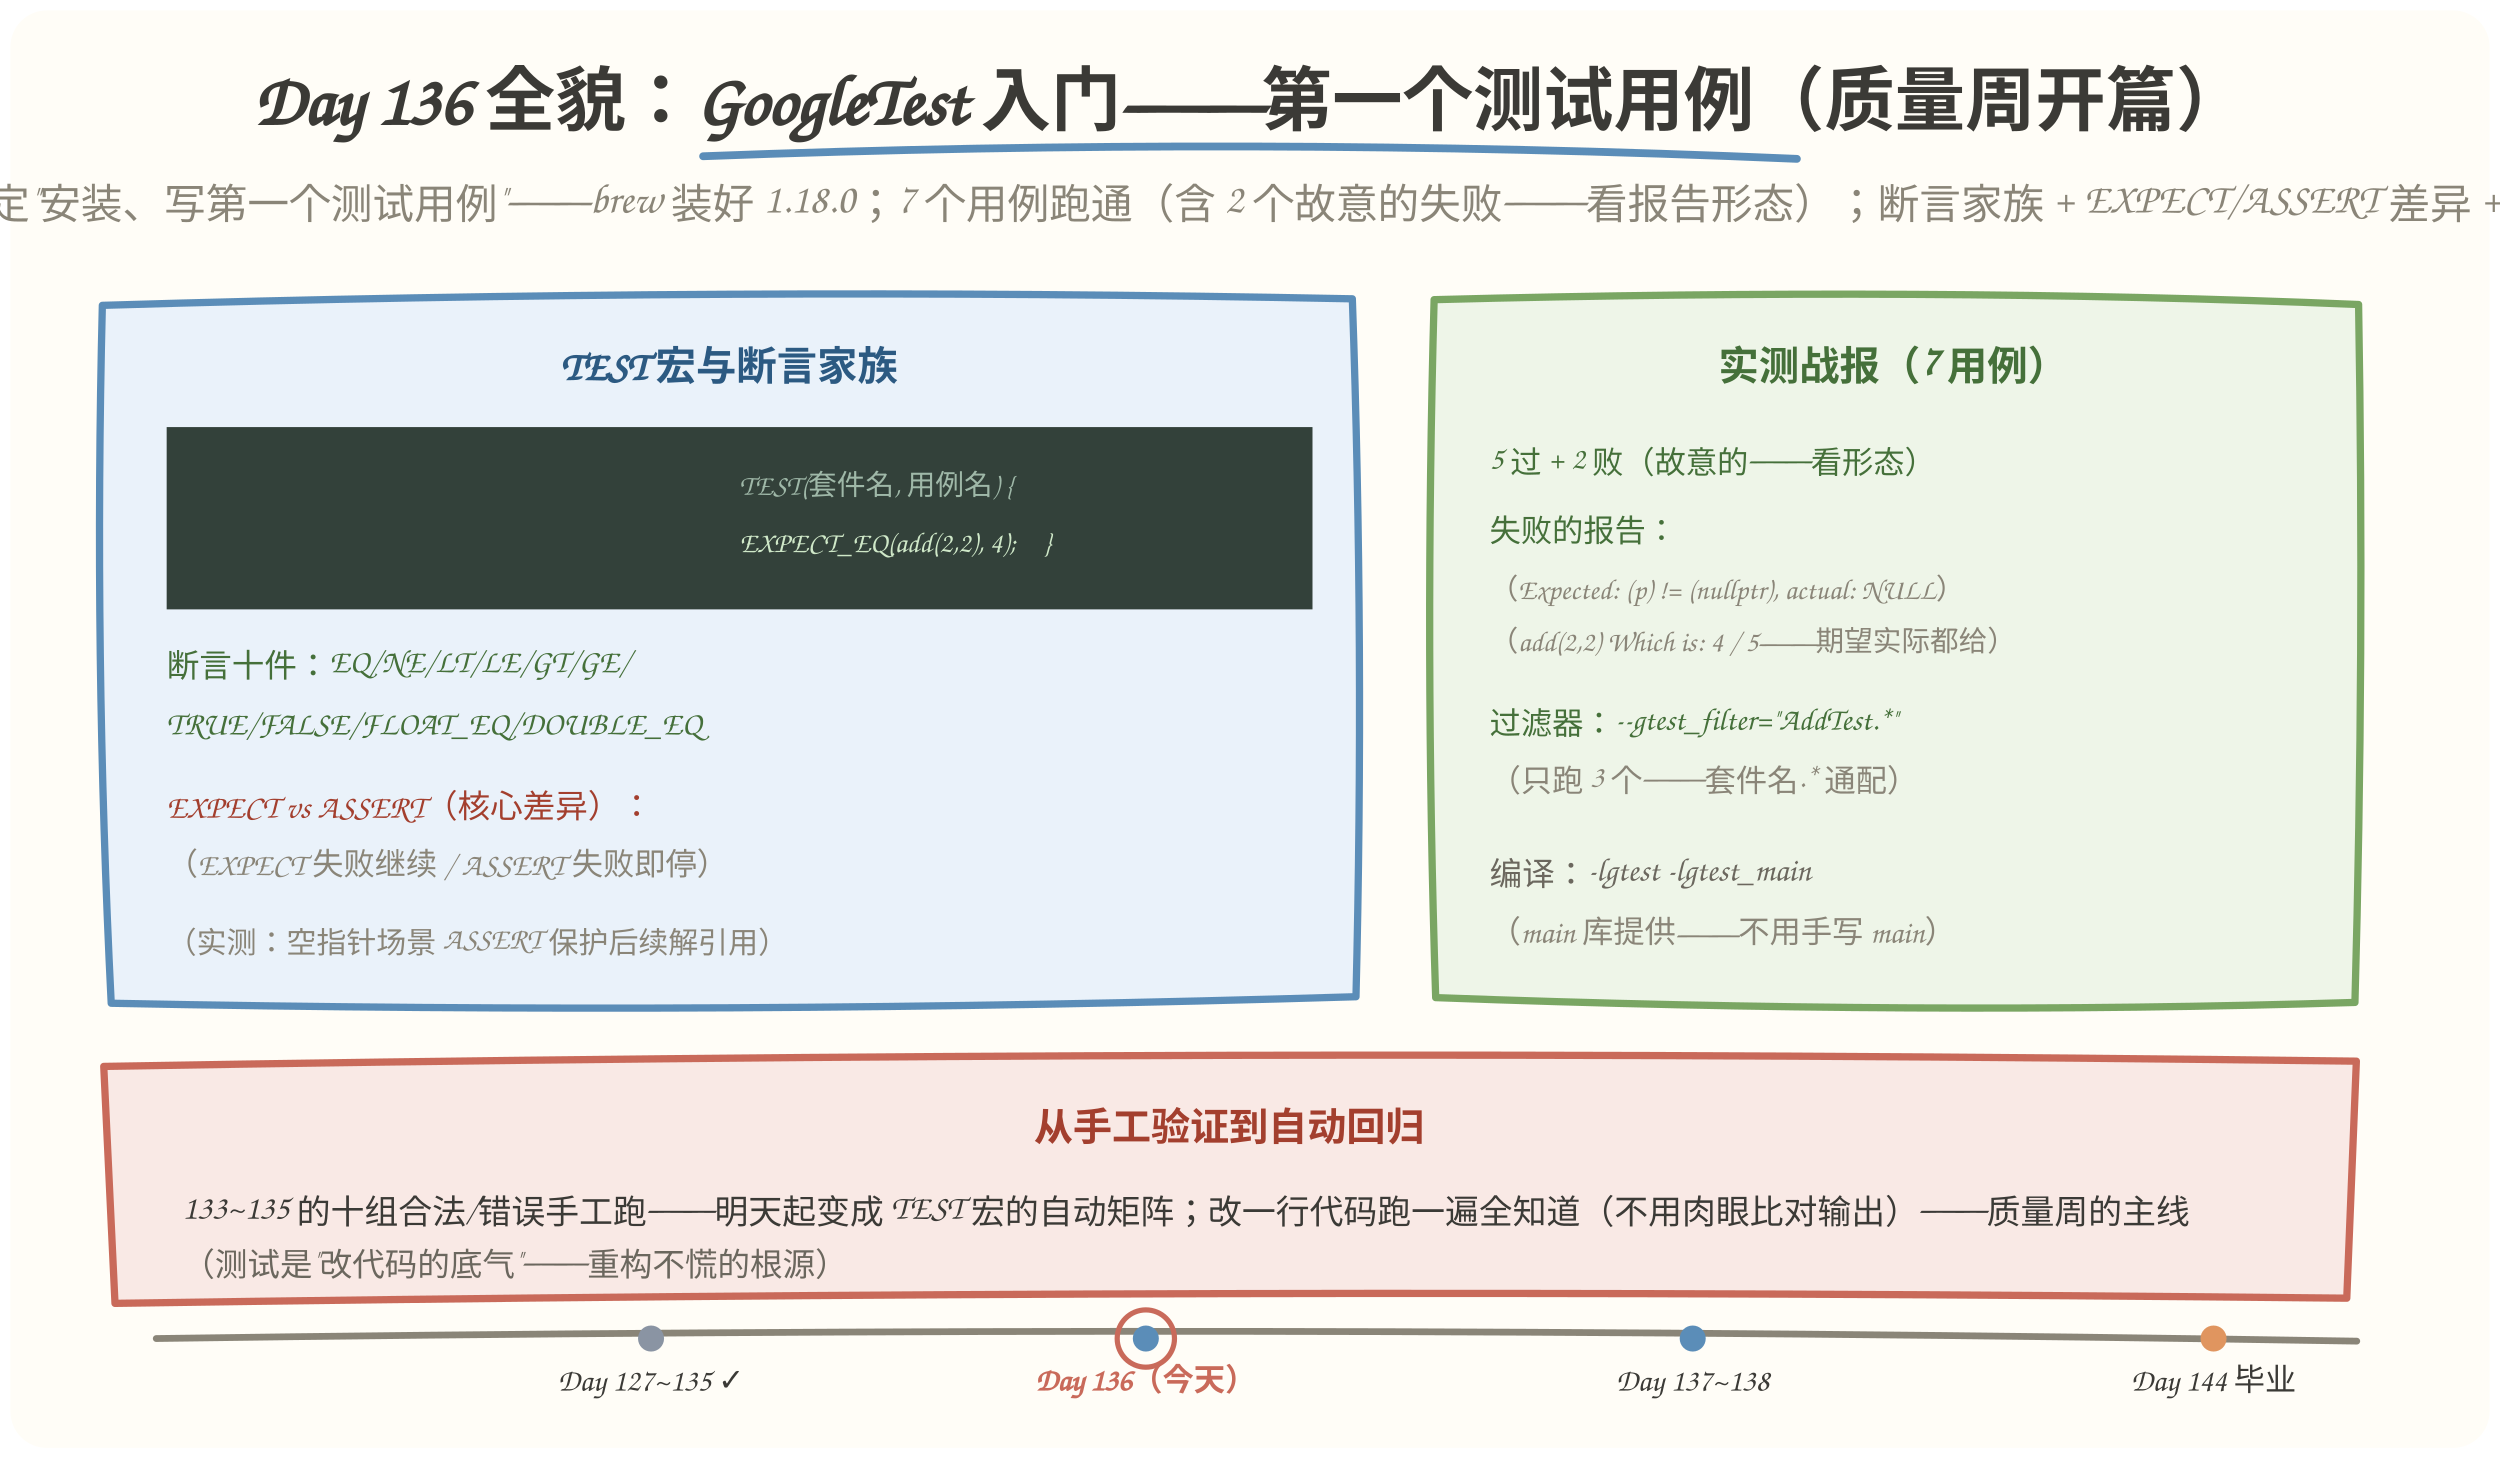
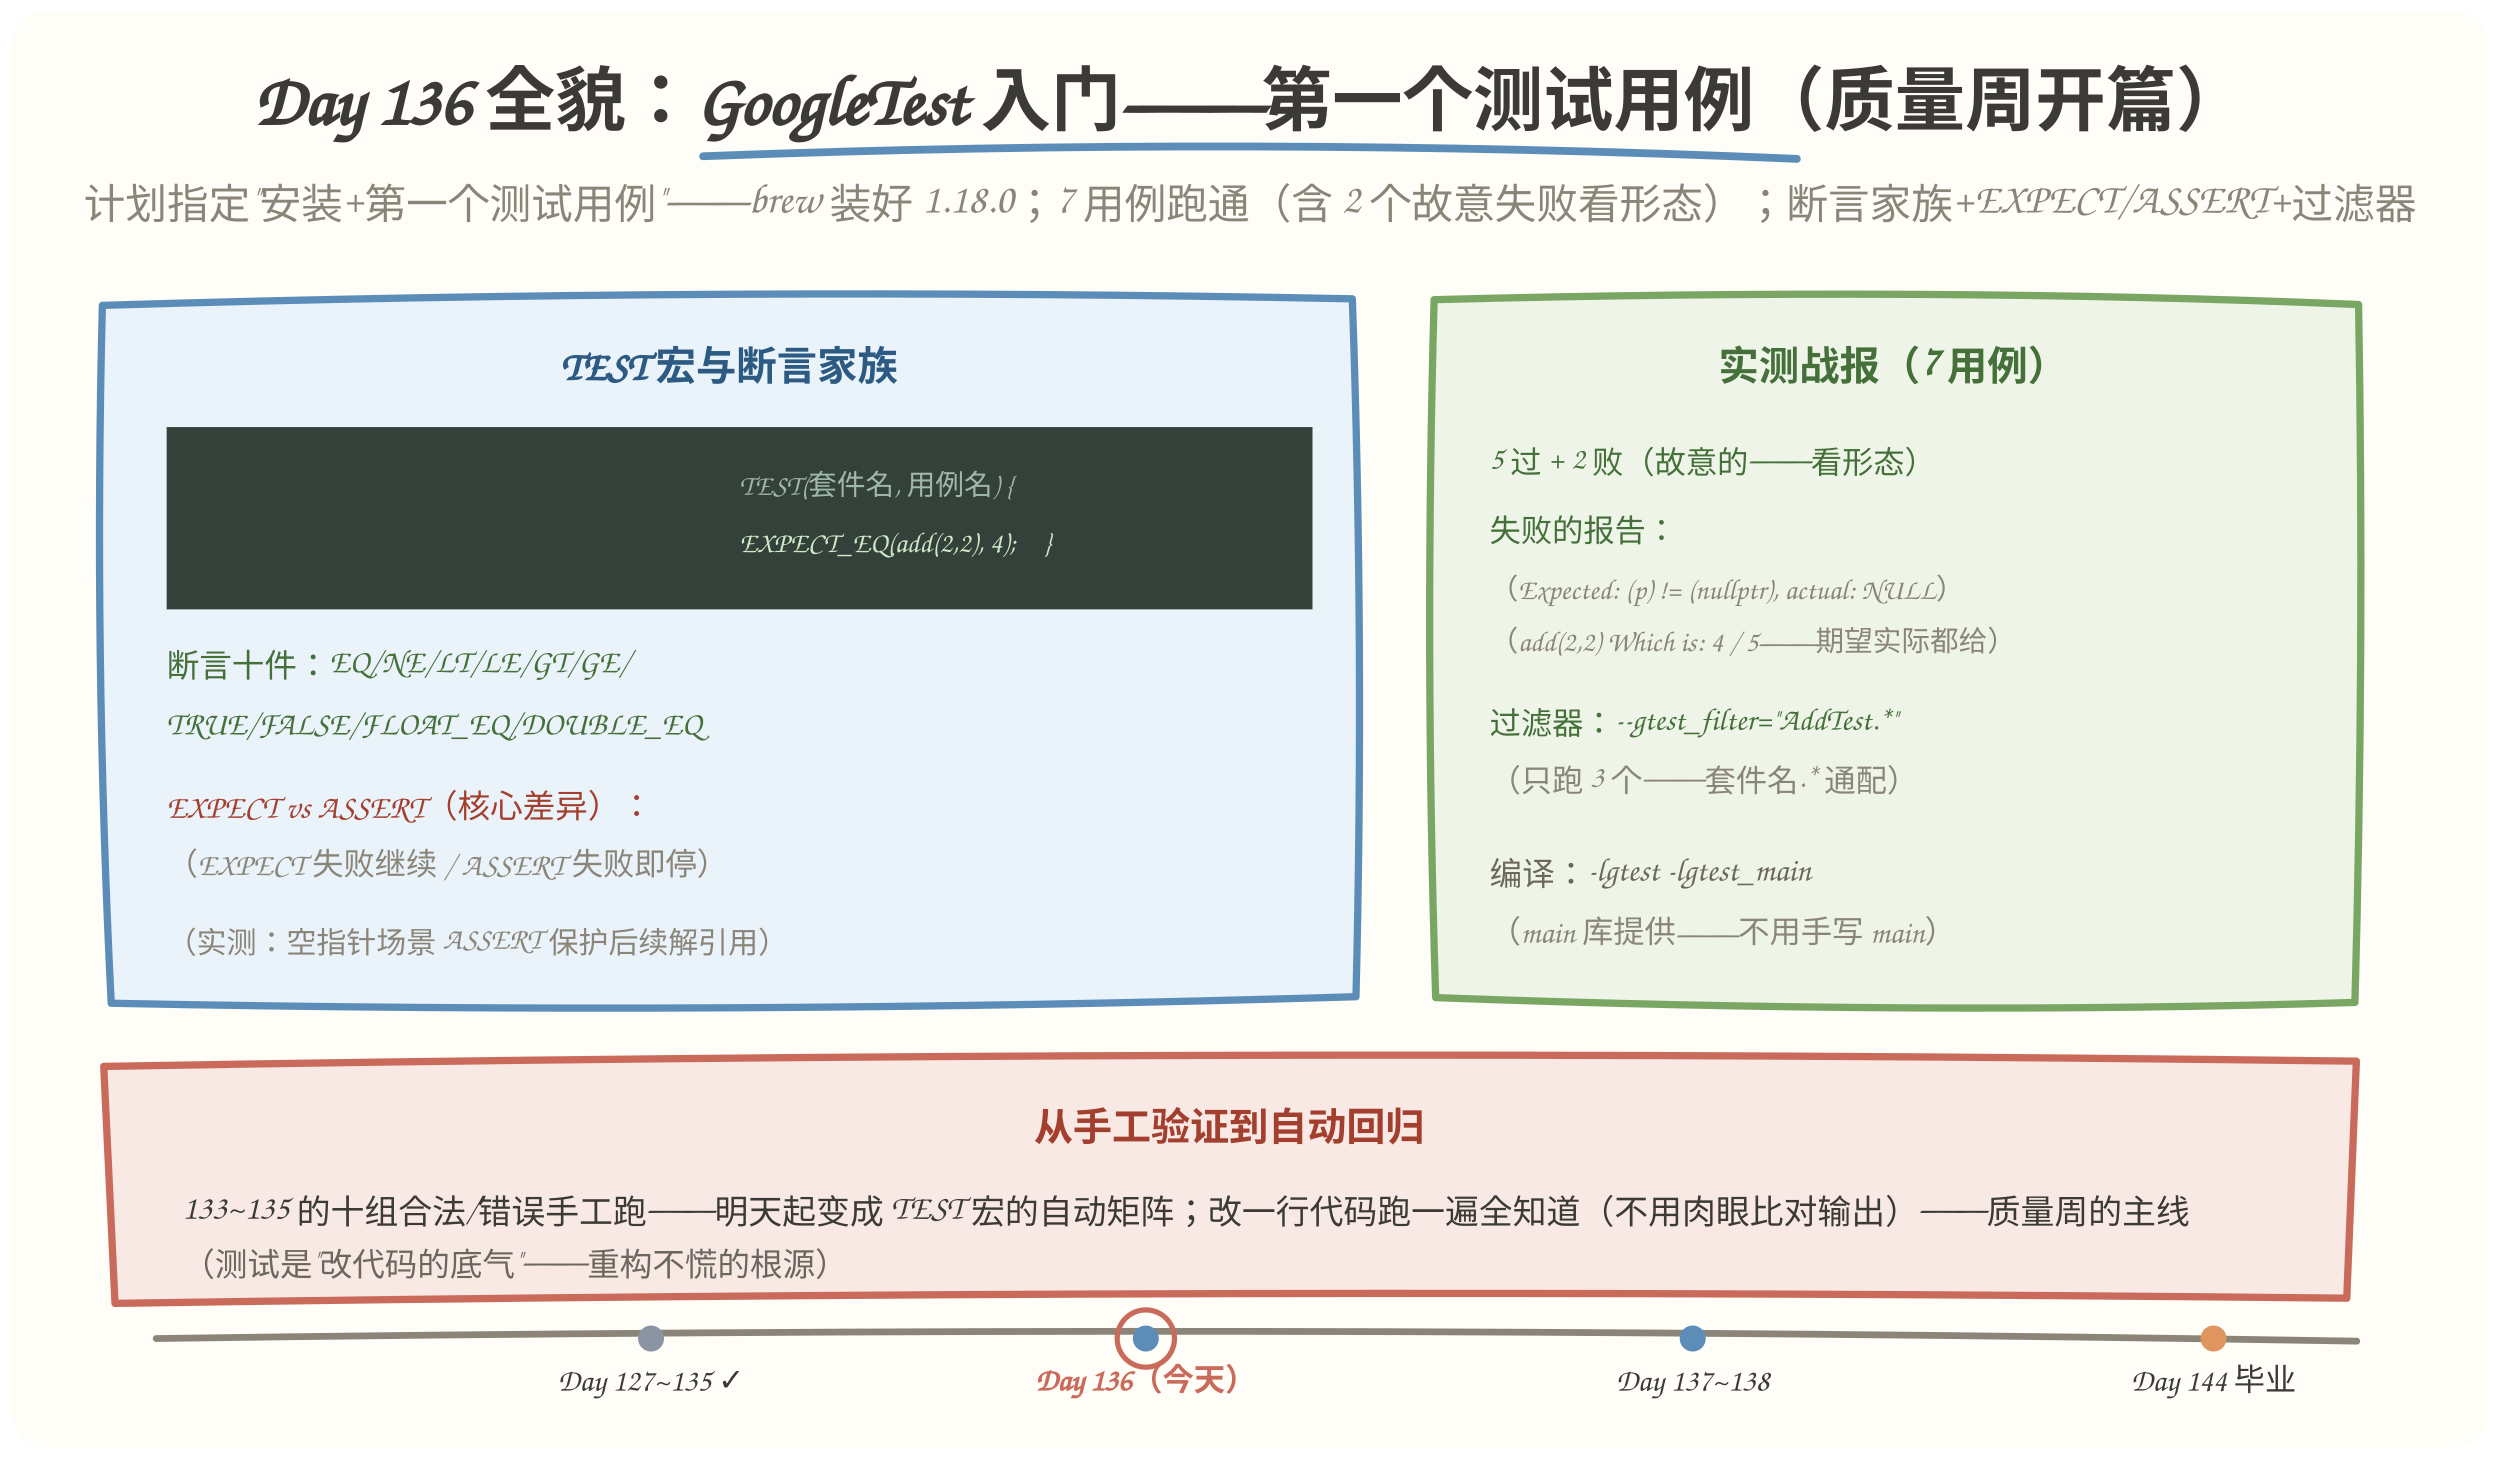
<svg xmlns="http://www.w3.org/2000/svg" viewBox="0 0 960 560" font-family="'Kaiti SC','KaiTi','Comic Sans MS',cursive">
  <rect x="4" y="4" width="952" height="552" rx="14" fill="#fffdf7" />
  <g stroke-linecap="round" stroke-linejoin="round">
    <text x="480" y="48" text-anchor="middle" font-size="27" font-weight="bold" fill="#3b3a36">Day 136 全貌：GoogleTest 入门——第一个测试用例（质量周开篇）</text>
    <path d="M 270,60 Q 480,52 690,61" fill="none" stroke="#5b8db8" stroke-width="3" />
-     <text x="480" y="84" text-anchor="middle" font-size="16" fill="#8a8578">计划指定"安装、写第一个测试用例"——brew 装好 1.18.0；7 个用例跑通（含 2 个故意的失败——看报告形态）；断言家族 + EXPECT/ASSERT 差异 + 过滤器</text>
+     <text x="480" y="84" text-anchor="middle" font-size="16" fill="#8a8578">计划指定"安装+第一个测试用例"——brew 装好 1.18.0；7 用例跑通（含 2 个故意失败看形态）；断言家族+EXPECT/ASSERT+过滤器</text>
    <path d="M 40,116 Q 280,110 520,116 Q 524,250 520,384 Q 280,390 42,384 Q 36,250 40,116 Z" fill="#eaf2fa" stroke="#5b8db8" stroke-width="2.8" transform="rotate(-0.3 280 250)" />
    <text x="280" y="146" text-anchor="middle" font-size="15.5" font-weight="bold" fill="#2c5a82">TEST 宏与断言家族</text>
    <rect x="64" y="164" width="440" height="70" fill="#33413a" />
    <text x="284" y="190" font-size="11" fill="#9fb8a8">TEST(套件名, 用例名) {</text>
    <text x="284" y="212" font-size="11" fill="#cfe8c8">　EXPECT_EQ(add(2,2), 4);　}</text>
    <text x="64" y="260" font-size="12.5" fill="#45703a">断言十件：EQ/NE/LT/LE/GT/GE/</text>
    <text x="64" y="282" font-size="12.5" fill="#45703a">　TRUE/FALSE/FLOAT_EQ/DOUBLE_EQ</text>
    <text x="64" y="314" font-size="12.5" fill="#a33f2e">EXPECT vs ASSERT（核心差异）：</text>
    <text x="64" y="336" font-size="12" fill="#8a8578">（EXPECT 失败继续 / ASSERT 失败即停）</text>
    <text x="64" y="366" font-size="11.5" fill="#8a8578">（实测：空指针场景 ASSERT 保护后续解引用）</text>
    <path d="M 550,116 Q 740,110 905,116 Q 908,250 905,384 Q 740,390 552,384 Q 547,250 550,116 Z" fill="#eef5e8" stroke="#7aa663" stroke-width="2.8" transform="rotate(0.3 727 250)" />
    <text x="727" y="146" text-anchor="middle" font-size="15.5" font-weight="bold" fill="#45703a">实测战报（7 用例）</text>
    <text x="572" y="180" font-size="12" fill="#45703a">5 过 + 2 败（故意的——看形态）</text>
    <text x="572" y="208" font-size="12" fill="#45703a">失败的报告：</text>
    <text x="572" y="230" font-size="11" fill="#8a8578">（Expected: (p) != (nullptr), actual: NULL）</text>
    <text x="572" y="250" font-size="11" fill="#8a8578">（add(2,2) Which is: 4 / 5——期望实际都给）</text>
    <text x="572" y="282" font-size="12" fill="#45703a">过滤器：--gtest_filter="AddTest.*"</text>
    <text x="572" y="304" font-size="12" fill="#8a8578">（只跑 3 个——套件名.* 通配）</text>
    <text x="572" y="340" font-size="12.5" fill="#6b675e">编译：-lgtest -lgtest_main</text>
    <text x="572" y="362" font-size="12" fill="#8a8578">（main 库提供——不用手写 main）</text>
    <path d="M 40,408 Q 470,402 905,409 L 901,500 Q 470,494 44,499 Z" fill="#f9e9e5" stroke="#c96a5a" stroke-width="2.8" transform="rotate(-0.2 472 454)" />
    <text x="472" y="438" text-anchor="middle" font-size="15" font-weight="bold" fill="#a33f2e">从手工验证到自动回归</text>
    <text x="70" y="468" font-size="13" fill="#3b3a36">133~135 的十组合法/错误手工跑——明天起变成 TEST 宏的自动矩阵；改一行代码跑一遍全知道（不用肉眼比对输出）——质量周的主线</text>
    <text x="70" y="490" font-size="12.5" fill="#6b675e">（测试是"改代码的底气"——重构不慌的根源）</text>
    <path d="M 60,514 Q 480,508 905 515" fill="none" stroke="#8a8578" stroke-width="2.6" />
    <circle cx="250" cy="514" r="5" fill="#8a94a3" />
    <text x="250" y="534" text-anchor="middle" font-size="12" fill="#3b3a36">Day 127~135 ✓</text>
    <circle cx="440" cy="514" r="11" fill="none" stroke="#c96a5a" stroke-width="2" />
    <circle cx="440" cy="514" r="5" fill="#5b8db8" />
    <text x="440" y="534" text-anchor="middle" font-size="12" font-weight="bold" fill="#c96a5a">Day 136（今天）</text>
    <circle cx="650" cy="514" r="5" fill="#5b8db8" />
    <text x="650" y="534" text-anchor="middle" font-size="12" fill="#3b3a36">Day 137~138</text>
    <circle cx="850" cy="514" r="5" fill="#e0955f" />
    <text x="850" y="534" text-anchor="middle" font-size="12" fill="#3b3a36">Day 144 毕业</text>
  </g>
</svg>
